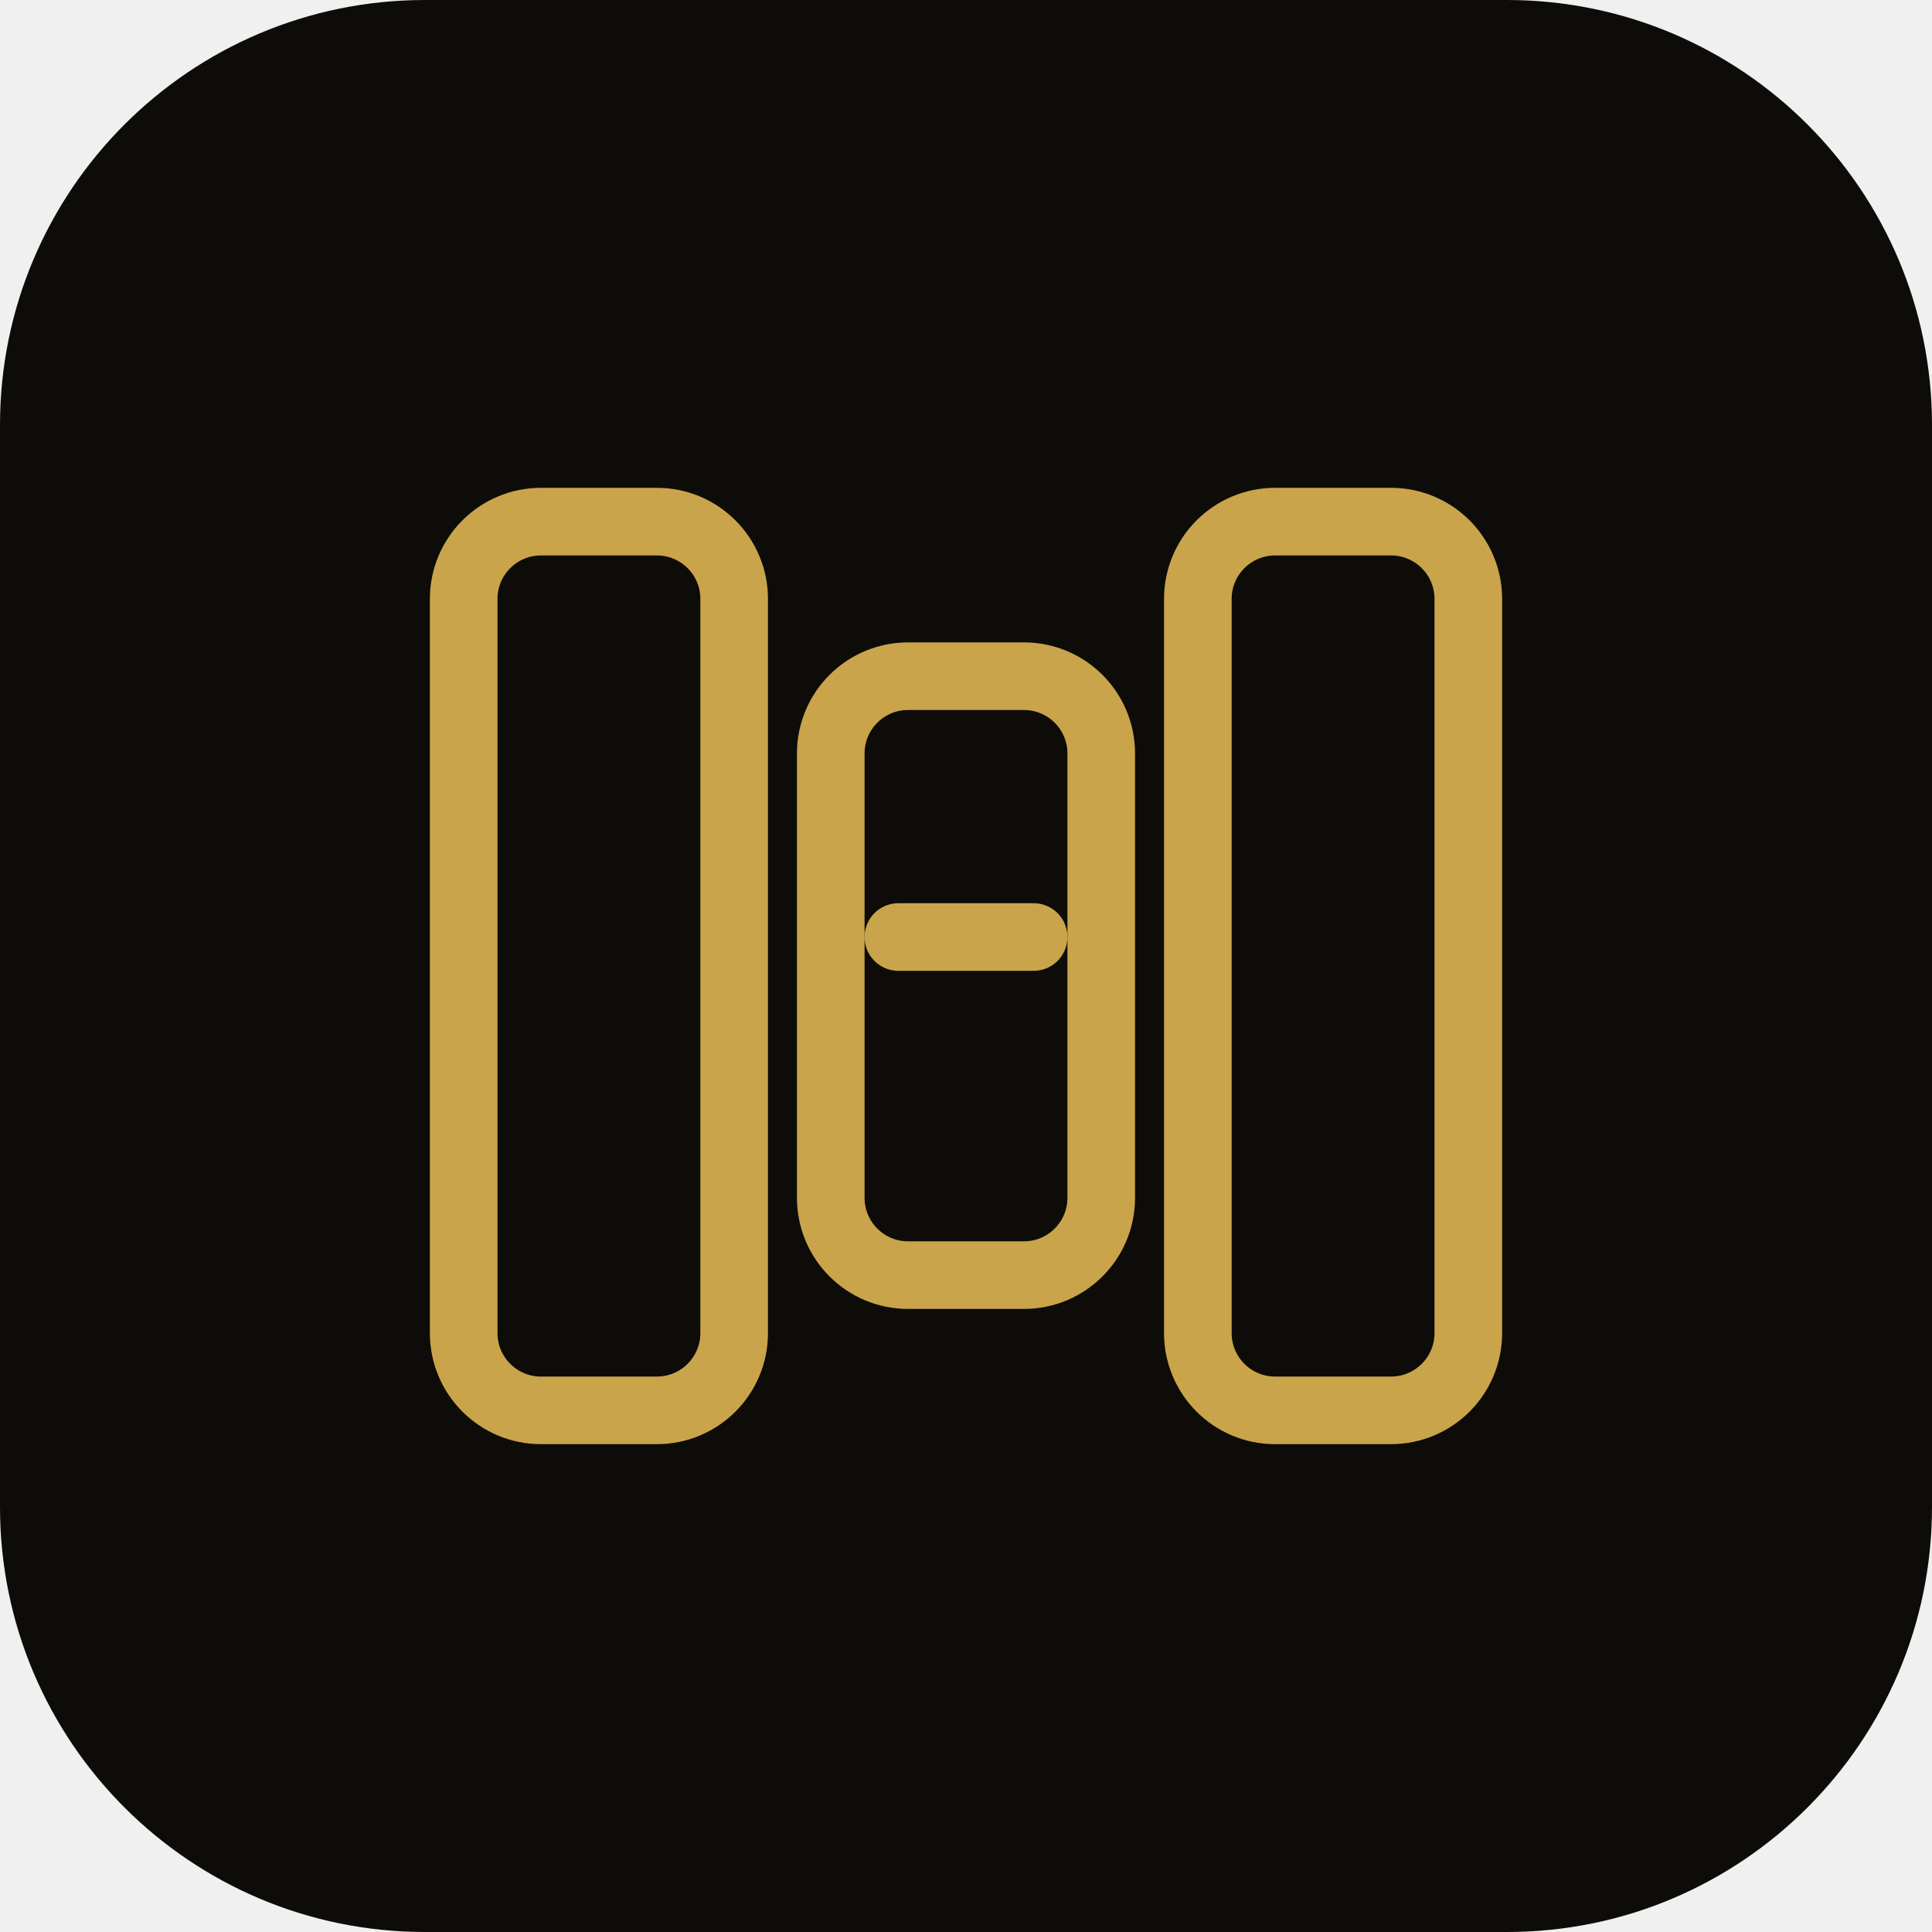
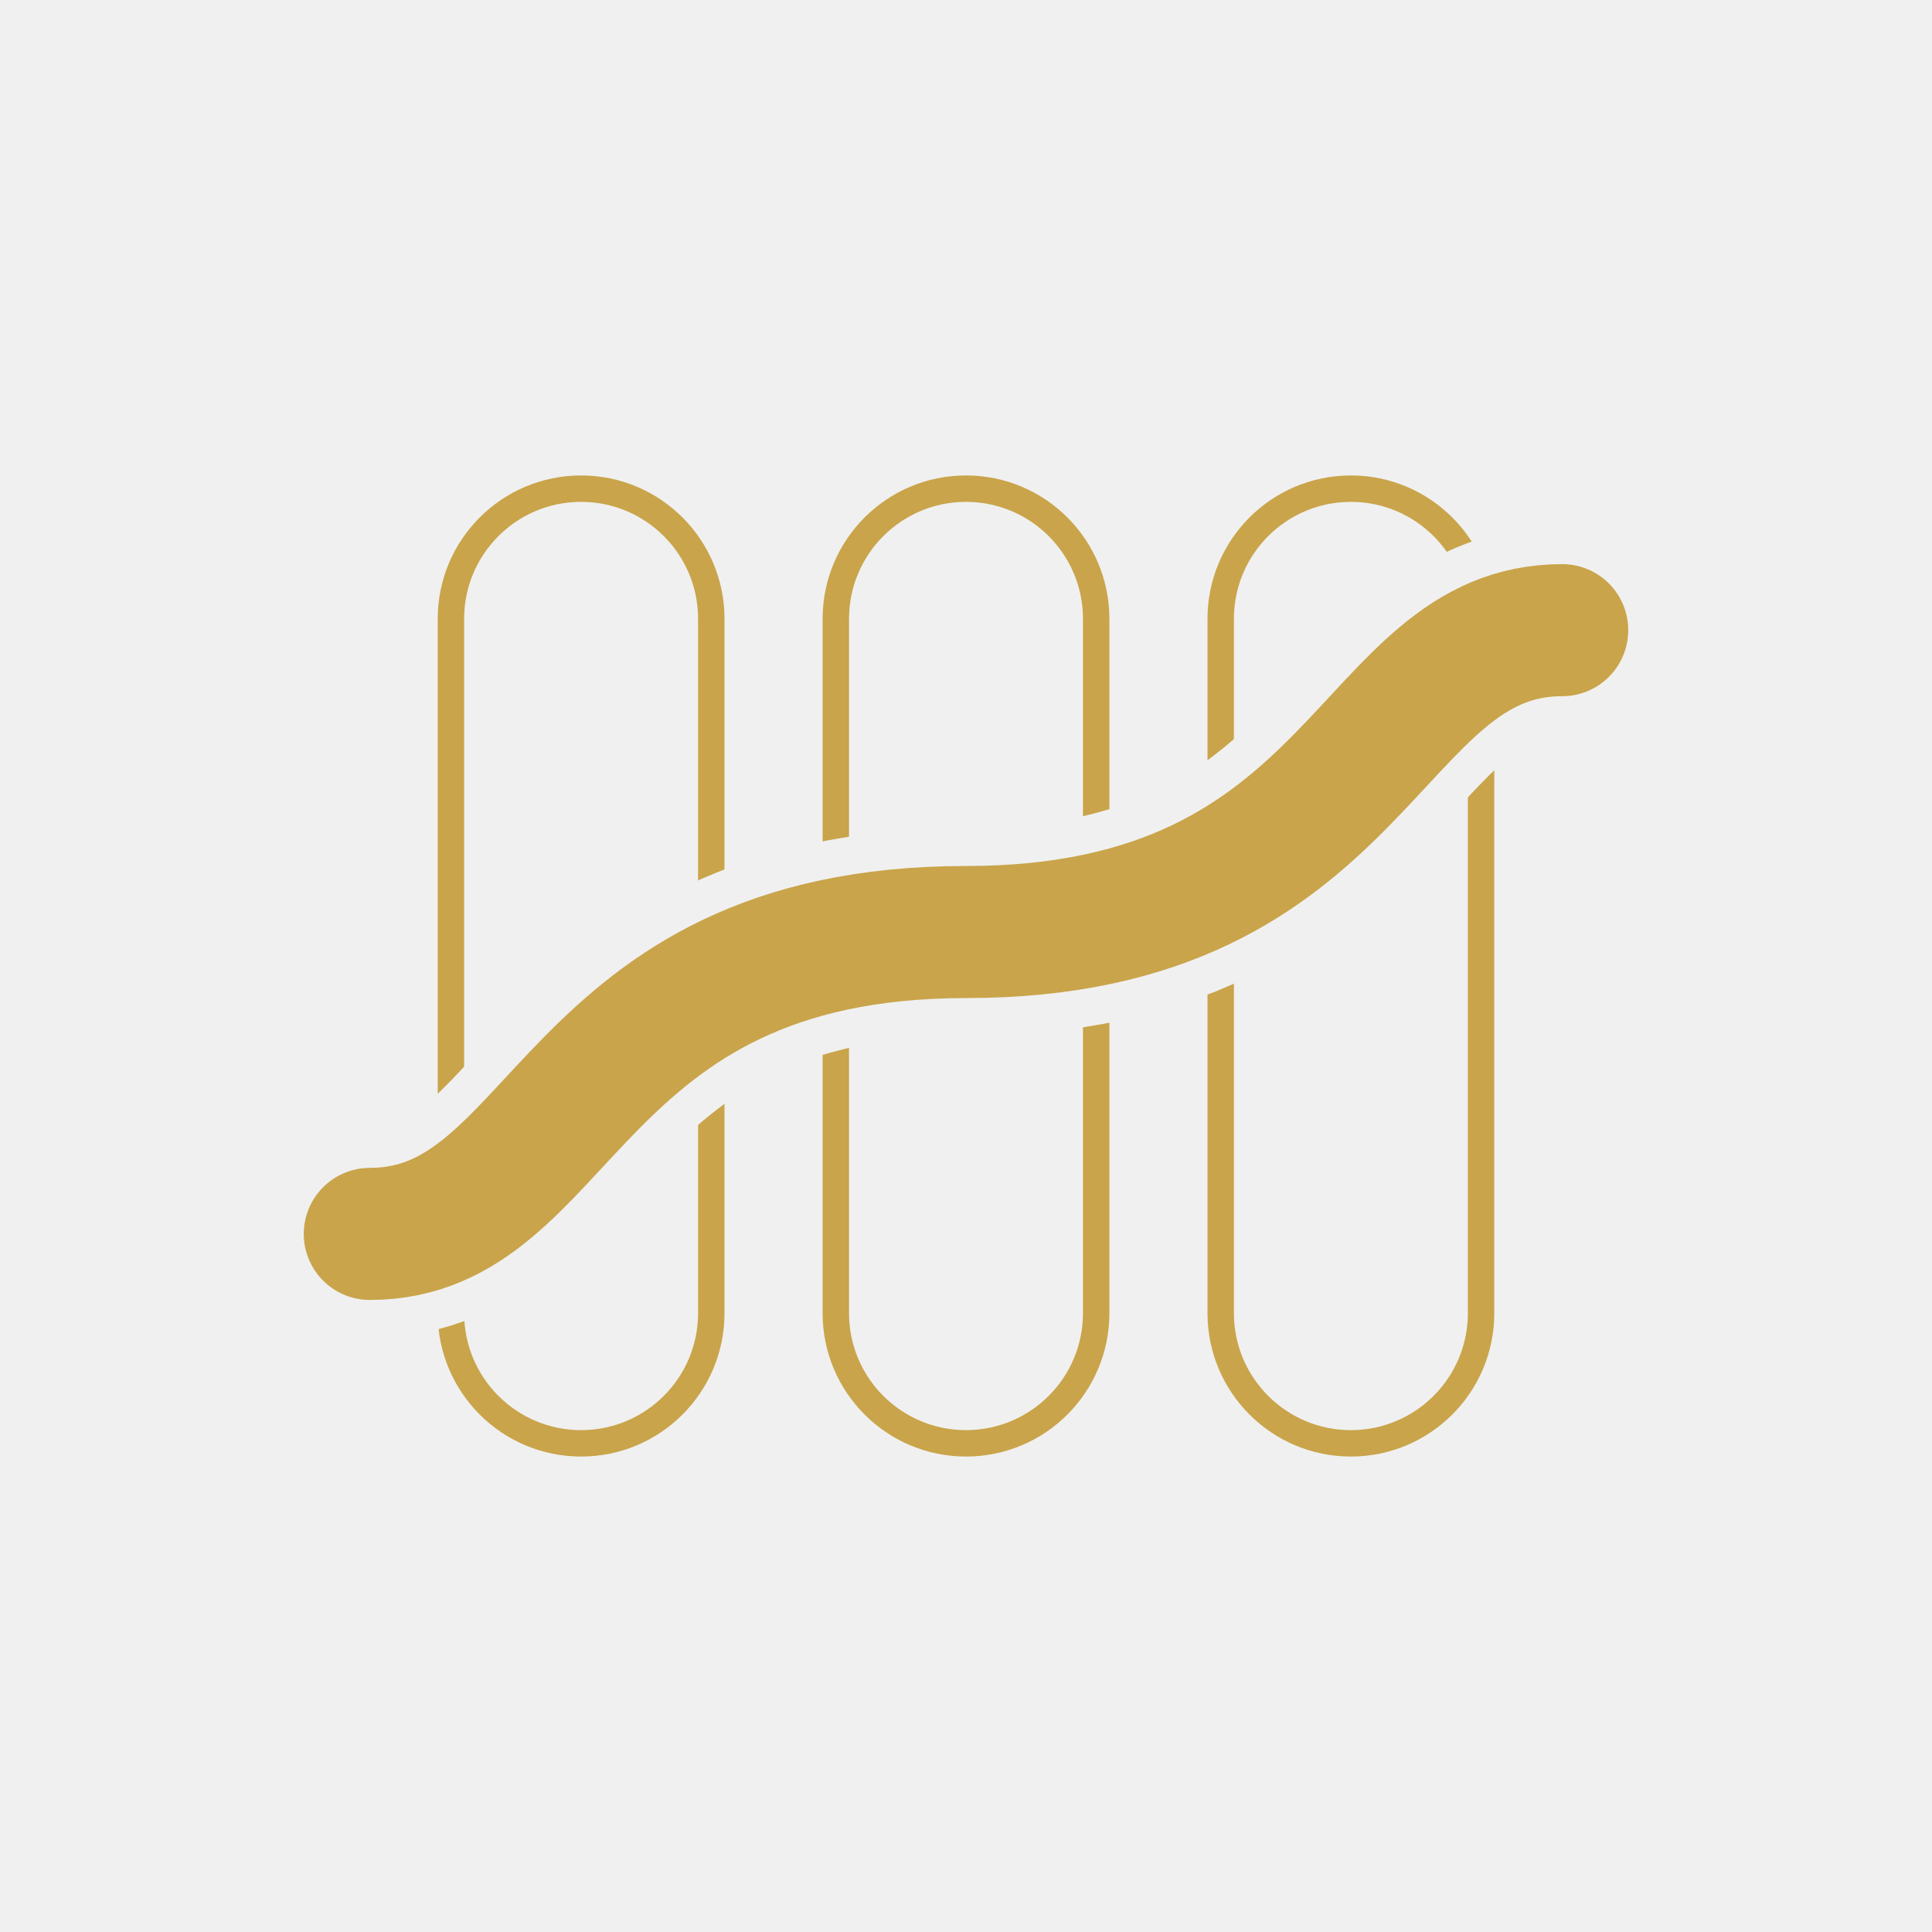
- <svg xmlns="http://www.w3.org/2000/svg" viewBox="0 0 200 200" width="200" height="200">
-   <rect width="200" height="200" rx="44" fill="#0E0C08" />
-   <g fill="none" stroke="#C9A44A" stroke-width="7" stroke-linecap="round" stroke-linejoin="round">
-     <rect x="48" y="54" width="28" height="92" rx="8" />
-     <rect x="86" y="70" width="28" height="62" rx="8" />
-     <rect x="124" y="54" width="28" height="92" rx="8" />
-     <line x1="93" y1="97" x2="107" y2="97" />
+ <svg xmlns="http://www.w3.org/2000/svg" viewBox="0 0 1024 1024" width="1024" height="1024" role="img" aria-label="Noirly Flow mark">
+   <style>svg { color: #C9A44A; }</style>
+   <defs>
+     <mask id="nfm-cut">
+       <rect width="1024" height="1024" fill="#fff" />
+       <path d="M196 654 C 300 654, 300 494, 512 494 S 724 334, 828 334" fill="none" stroke="#000" stroke-width="110" stroke-linecap="round" />
+     </mask>
+   </defs>
+   <g mask="url(#nfm-cut)" fill="none" stroke="currentColor" stroke-width="14">
+     <rect x="239" y="259" width="138" height="506" rx="69" />
+     <rect x="443" y="259" width="138" height="506" rx="69" />
+     <rect x="647" y="259" width="138" height="506" rx="69" />
  </g>
+   <path d="M196 654 C 300 654, 300 494, 512 494 S 724 334, 828 334" fill="none" stroke="currentColor" stroke-width="70" stroke-linecap="round" />
</svg>
